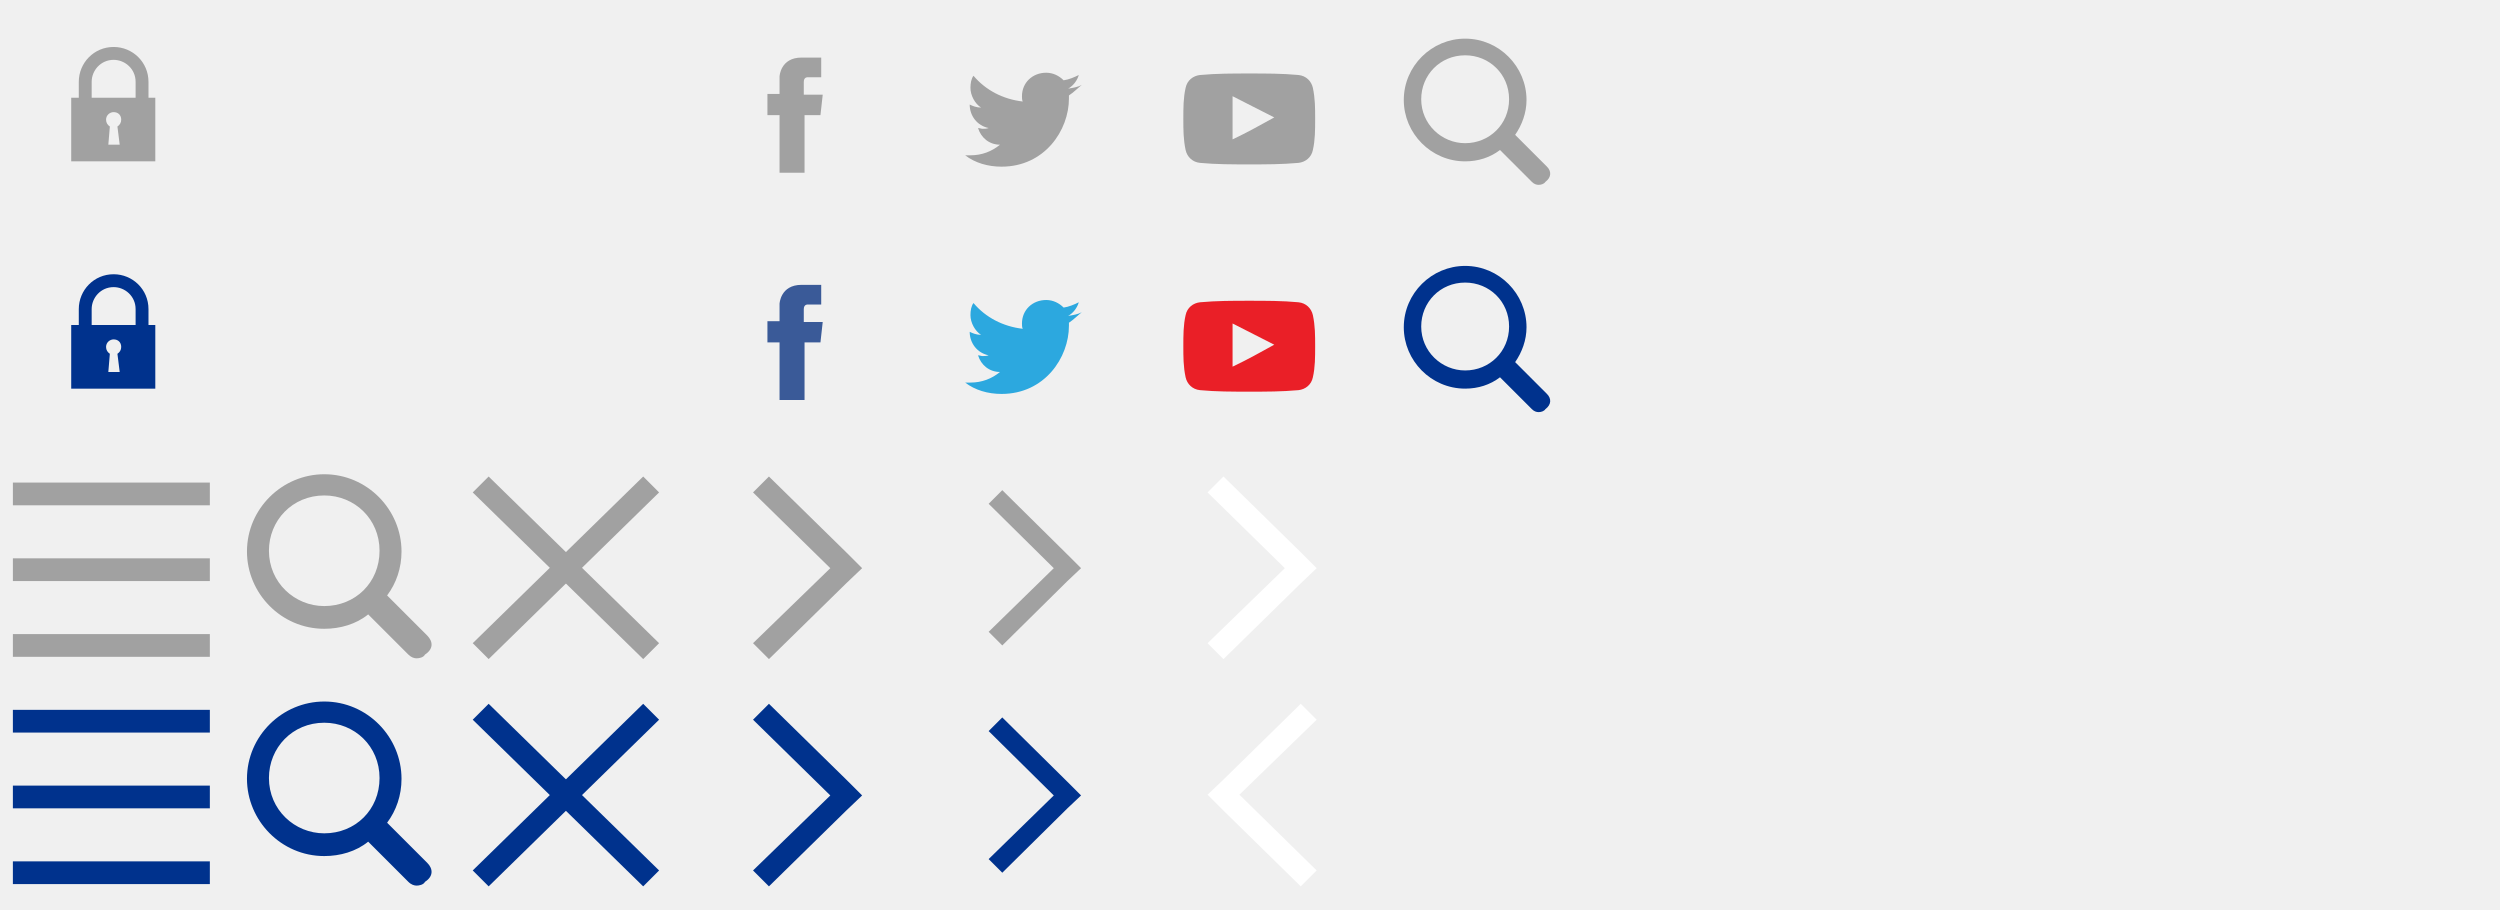
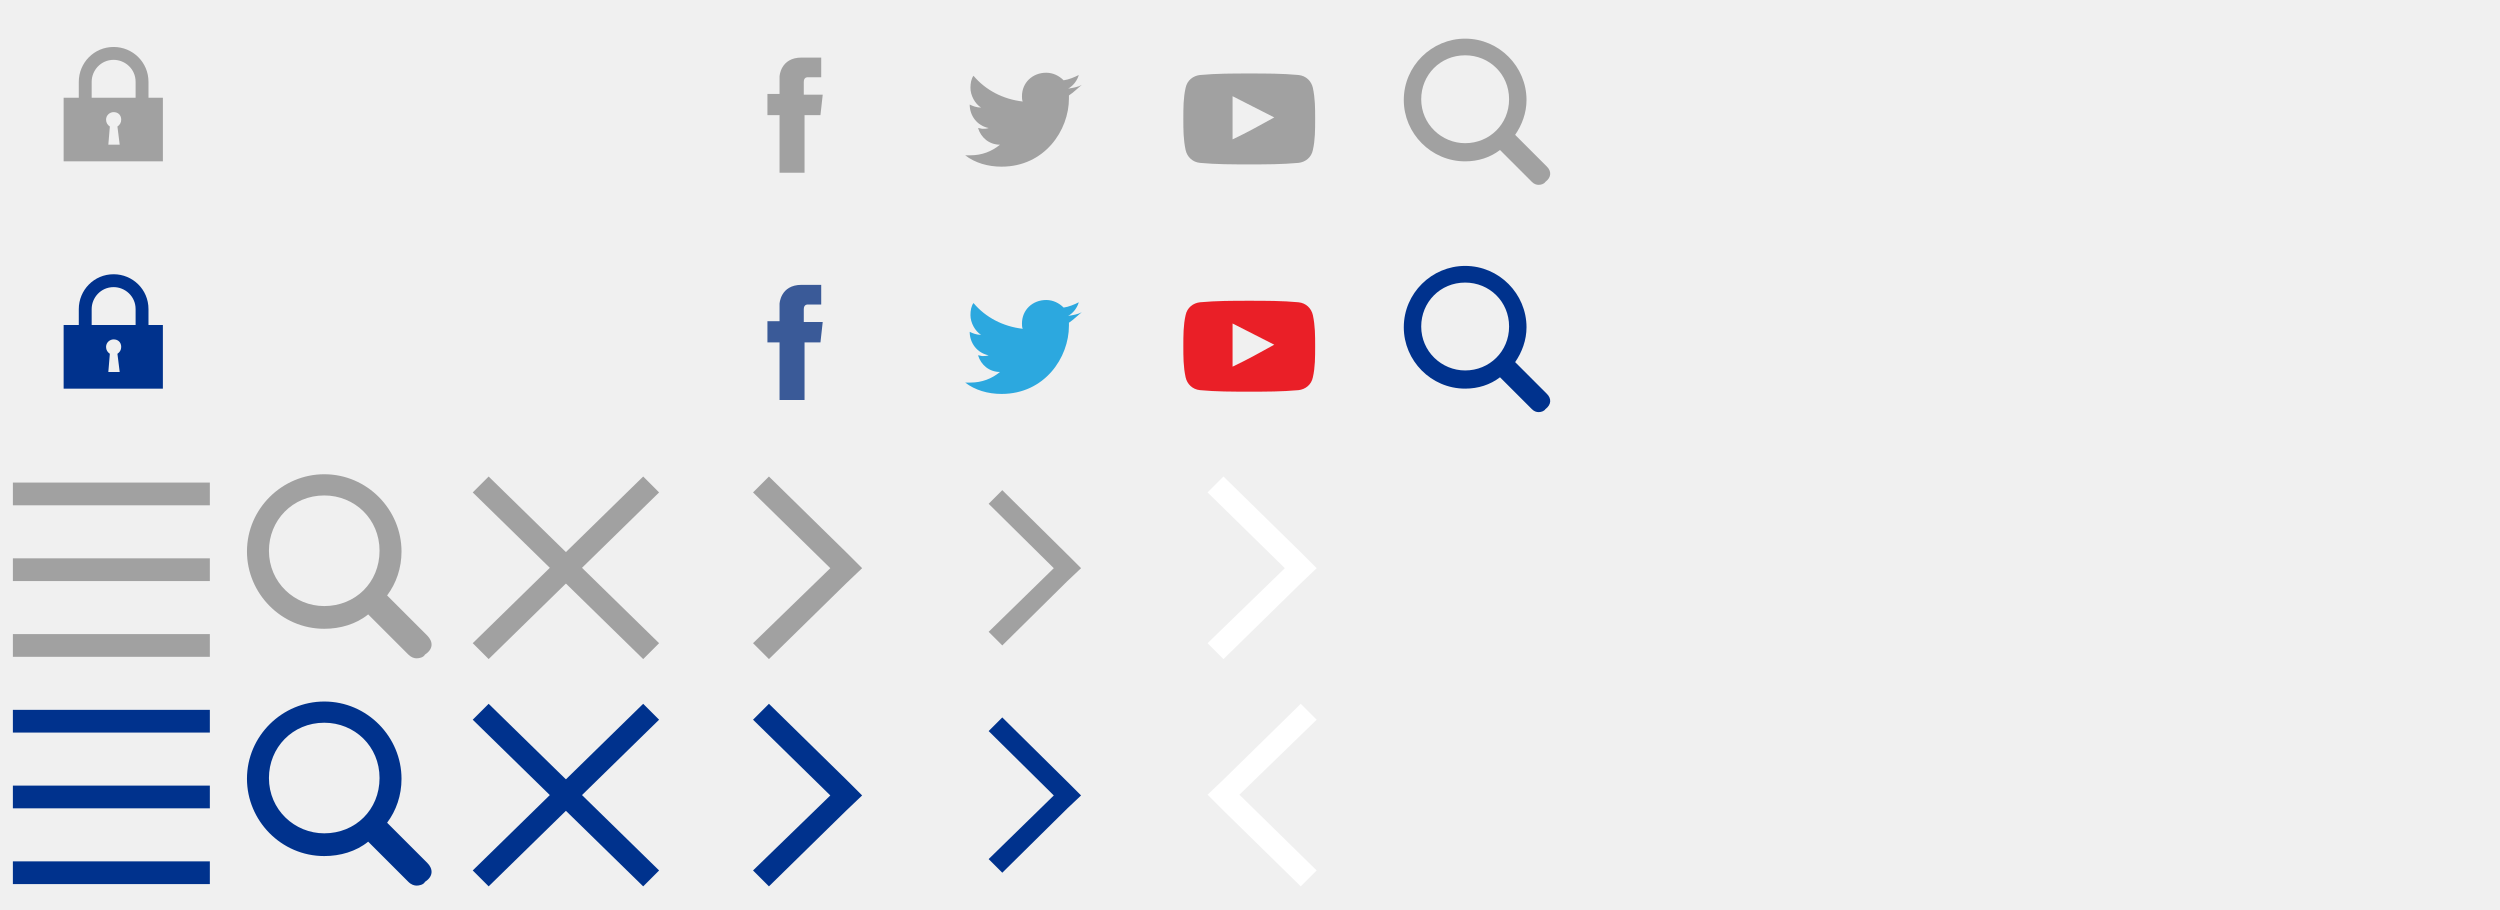
<svg xmlns="http://www.w3.org/2000/svg" version="1.1" id="Layer_1" x="0px" y="0px" viewBox="-230 553 330 120" style="enable-background:new -230 553 330 120;" xml:space="preserve">
  <style type="text/css">
	.st0{fill:#A1A1A1;}
	.st1{fill:#3A5A98;}
	.st2{fill:#2CA8DF;}
	.st3{fill:#EA1F27;}
	.st4{fill:#00328D;}
	.st5{fill:#2E2E2E;}
	.st6{display:none;}
	.st7{display:inline;fill:none;stroke:#000000;stroke-miterlimit:10;}
	.st8{fill:#FFFFFF;}
</style>
-   <g id="Layer_1_1_">
-     <path class="st0" d="M-121.7,568.2h-2.1v7.6h-3.3v-7.6h-1.6v-2.8h1.6v-2.3c0,0,0.1-2.5,2.9-2.5s2.6,0,2.6,0v2.6h-1.7   c0,0-0.6-0.1-0.6,0.6v1.7h2.5L-121.7,568.2z" />
-     <path class="st0" d="M-88.9,565.6c0,0.1,0,0.3,0,0.4c0,4.2-3.2,9-8.9,9c-1.8,0-3.5-0.5-4.8-1.5c0.2,0,0.5,0,0.7,0   c1.5,0,2.8-0.5,3.9-1.4c-1.4,0-2.5-0.9-2.9-2.2c0.2,0,0.4,0.1,0.6,0.1c0.3,0,0.5,0,0.8-0.1c-1.5-0.3-2.5-1.6-2.5-3.1l0,0   c0.4,0.2,0.9,0.4,1.5,0.4c-0.8-0.5-1.4-1.6-1.4-2.6c0-0.6,0.1-1.2,0.4-1.6c1.6,1.9,3.9,3.1,6.5,3.4c-0.1-0.2-0.1-0.5-0.1-0.7   c0-1.8,1.4-3.1,3.2-3.1c0.9,0,1.7,0.4,2.3,1c0.7-0.1,1.4-0.4,2-0.7c-0.2,0.7-0.7,1.4-1.4,1.8c0.6-0.1,1.3-0.2,1.8-0.5   C-87.8,564.7-88.3,565.2-88.9,565.6z" />
-     <path class="st0" d="M-56.7,564.6c-0.2-0.9-0.9-1.6-1.9-1.7c-2.1-0.2-4.3-0.2-6.5-0.2c-2.2,0-4.3,0-6.5,0.2   c-0.9,0.1-1.7,0.7-1.9,1.7c-0.3,1.3-0.3,2.7-0.3,4.1s0,2.7,0.3,4.1c0.2,0.9,0.9,1.6,1.9,1.7c2.1,0.2,4.3,0.2,6.5,0.2   c2.2,0,4.3,0,6.5-0.2c0.9-0.1,1.7-0.7,1.9-1.7c0.3-1.3,0.3-2.7,0.3-4.1S-56.4,566-56.7,564.6z M-67.3,571.4v-5.7   c1.8,0.9,3.7,1.9,5.5,2.8C-63.6,569.5-65.4,570.5-67.3,571.4z" />
-     <path class="st0" d="M-25.8,575l-4.2-4.2c0.9-1.3,1.5-2.9,1.5-4.6c0-4.4-3.6-8.1-8.1-8.1c-4.4,0-8.1,3.6-8.1,8.1   c0,4.4,3.6,8.1,8.1,8.1c1.7,0,3.3-0.5,4.6-1.5l4.2,4.2c0.3,0.3,0.6,0.4,0.9,0.4s0.7-0.1,0.9-0.4C-25.2,576.4-25.2,575.6-25.8,575z    M-36.6,571.9c-3.1,0-5.8-2.5-5.8-5.8c0-3.2,2.5-5.8,5.8-5.8c3.2,0,5.8,2.5,5.8,5.8S-33.4,571.9-36.6,571.9z" />
+   <g>
+     <g id="Layer_1_1_">
+       <path class="st0" d="M-121.7,568.2h-2.1v7.6h-3.3v-7.6h-1.6v-2.8h1.6v-2.3c0,0,0.1-2.5,2.9-2.5s2.6,0,2.6,0v2.6h-1.7    c0,0-0.6-0.1-0.6,0.6v1.7h2.5L-121.7,568.2z" />
+       <path class="st0" d="M-88.9,565.6c0,0.1,0,0.3,0,0.4c0,4.2-3.2,9-8.9,9c-1.8,0-3.5-0.5-4.8-1.5c0.2,0,0.5,0,0.7,0    c1.5,0,2.8-0.5,3.9-1.4c-1.4,0-2.5-0.9-2.9-2.2c0.2,0,0.4,0.1,0.6,0.1c0.3,0,0.5,0,0.8-0.1c-1.5-0.3-2.5-1.6-2.5-3.1l0,0    c0.4,0.2,0.9,0.4,1.5,0.4c-0.8-0.5-1.4-1.6-1.4-2.6c0-0.6,0.1-1.2,0.4-1.6c1.6,1.9,3.9,3.1,6.5,3.4c-0.1-0.2-0.1-0.5-0.1-0.7    c0-1.8,1.4-3.1,3.2-3.1c0.9,0,1.7,0.4,2.3,1c0.7-0.1,1.4-0.4,2-0.7c-0.2,0.7-0.7,1.4-1.4,1.8c0.6-0.1,1.3-0.2,1.8-0.5    C-87.8,564.7-88.3,565.2-88.9,565.6z" />
+       <path class="st0" d="M-56.7,564.6c-0.2-0.9-0.9-1.6-1.9-1.7c-2.1-0.2-4.3-0.2-6.5-0.2c-2.2,0-4.3,0-6.5,0.2    c-0.9,0.1-1.7,0.7-1.9,1.7c-0.3,1.3-0.3,2.7-0.3,4.1s0,2.7,0.3,4.1c0.2,0.9,0.9,1.6,1.9,1.7c2.1,0.2,4.3,0.2,6.5,0.2    c2.2,0,4.3,0,6.5-0.2c0.9-0.1,1.7-0.7,1.9-1.7c0.3-1.3,0.3-2.7,0.3-4.1S-56.4,566-56.7,564.6z M-67.3,571.4v-5.7    c1.8,0.9,3.7,1.9,5.5,2.8C-63.6,569.5-65.4,570.5-67.3,571.4z" />
+       <path class="st0" d="M-25.8,575l-4.2-4.2c0.9-1.3,1.5-2.9,1.5-4.6c0-4.4-3.6-8.1-8.1-8.1c-4.4,0-8.1,3.6-8.1,8.1    c0,4.4,3.6,8.1,8.1,8.1c1.7,0,3.3-0.5,4.6-1.5l4.2,4.2c0.3,0.3,0.6,0.4,0.9,0.4s0.7-0.1,0.9-0.4C-25.2,576.4-25.2,575.6-25.8,575z     M-36.6,571.9c-3.1,0-5.8-2.5-5.8-5.8c0-3.2,2.5-5.8,5.8-5.8c3.2,0,5.8,2.5,5.8,5.8S-33.4,571.9-36.6,571.9z" />
+       <g>
+         <path class="st0" d="M-210.4,565.9v-2.1c0-2.6-2.1-4.6-4.6-4.6c-2.6,0-4.6,2.1-4.6,4.6v2.1h-2v8.4h13.1v-8.4H-210.4z      M-214.2,572.1h-1.5l0.2-2.4c-0.3-0.2-0.5-0.5-0.5-0.9c0-0.6,0.5-1,1-1c0.6,0,1,0.4,1,1c0,0.4-0.2,0.7-0.5,0.9L-214.2,572.1z      M-212.1,565.9h-5.8v-2.1c0-1.5,1.2-2.9,2.9-2.9c1.5,0,2.9,1.2,2.9,2.9L-212.1,565.9L-212.1,565.9z" />
+       </g>
+       <path class="st0" d="M-214.2,571.9" />
+       <path class="st1" d="M-121.7,598.2h-2.1v7.6h-3.3v-7.6h-1.6v-2.8h1.6v-2.3c0,0,0.1-2.5,2.9-2.5s2.6,0,2.6,0v2.6h-1.7    c0,0-0.6-0.1-0.6,0.6v1.7h2.5L-121.7,598.2z" />
+       <path class="st2" d="M-88.9,595.6c0,0.1,0,0.3,0,0.4c0,4.2-3.2,9-8.9,9c-1.8,0-3.5-0.5-4.8-1.5c0.2,0,0.5,0,0.7,0    c1.5,0,2.8-0.5,3.9-1.4c-1.4,0-2.5-0.9-2.9-2.2c0.2,0,0.4,0.1,0.6,0.1c0.3,0,0.5,0,0.8-0.1c-1.5-0.3-2.5-1.6-2.5-3.1l0,0    c0.4,0.2,0.9,0.4,1.5,0.4c-0.8-0.5-1.4-1.6-1.4-2.6c0-0.6,0.1-1.2,0.4-1.6c1.6,1.9,3.9,3.1,6.5,3.4c-0.1-0.2-0.1-0.5-0.1-0.7    c0-1.8,1.4-3.1,3.2-3.1c0.9,0,1.7,0.4,2.3,1c0.7-0.1,1.4-0.4,2-0.7c-0.2,0.7-0.7,1.4-1.4,1.8c0.6-0.1,1.3-0.2,1.8-0.5    C-87.8,594.7-88.3,595.2-88.9,595.6z" />
+       <path class="st3" d="M-56.7,594.6c-0.2-0.9-0.9-1.6-1.9-1.7c-2.1-0.2-4.3-0.2-6.5-0.2c-2.2,0-4.3,0-6.5,0.2    c-0.9,0.1-1.7,0.7-1.9,1.7c-0.3,1.3-0.3,2.7-0.3,4.1s0,2.7,0.3,4.1c0.2,0.9,0.9,1.6,1.9,1.7c2.1,0.2,4.3,0.2,6.5,0.2    c2.2,0,4.3,0,6.5-0.2c0.9-0.1,1.7-0.7,1.9-1.7c0.3-1.3,0.3-2.7,0.3-4.1S-56.4,596-56.7,594.6z M-67.3,601.4v-5.7    c1.8,0.9,3.7,1.9,5.5,2.8C-63.6,599.5-65.4,600.5-67.3,601.4z" />
+       <path class="st4" d="M-25.8,605l-4.2-4.2c0.9-1.3,1.5-2.9,1.5-4.6c0-4.4-3.6-8.1-8.1-8.1c-4.4,0-8.1,3.6-8.1,8.1    c0,4.4,3.6,8.1,8.1,8.1c1.7,0,3.3-0.5,4.6-1.5l4.2,4.2c0.3,0.3,0.6,0.4,0.9,0.4s0.7-0.1,0.9-0.4C-25.2,606.4-25.2,605.6-25.8,605z     M-36.6,601.9c-3.1,0-5.8-2.5-5.8-5.8c0-3.2,2.5-5.8,5.8-5.8c3.2,0,5.8,2.5,5.8,5.8S-33.4,601.9-36.6,601.9z" />
+       <path class="st5" d="M-214.2,601.9" />
+       <path class="st4" d="M-210.4,595.9v-2.1c0-2.6-2.1-4.6-4.6-4.6c-2.6,0-4.6,2.1-4.6,4.6v2.1h-2v8.4h13.1v-8.4H-210.4z     M-214.2,602.1h-1.5l0.2-2.4c-0.3-0.2-0.5-0.5-0.5-0.9c0-0.6,0.5-1,1-1c0.6,0,1,0.4,1,1c0,0.4-0.2,0.7-0.5,0.9L-214.2,602.1z     M-212.1,595.9h-5.8v-2.1c0-1.5,1.2-2.9,2.9-2.9c1.5,0,2.9,1.2,2.9,2.9L-212.1,595.9L-212.1,595.9z" />
+       <g id="Layer_2_1_" class="st6">
+         <rect x="-230" y="553" class="st7" width="30" height="30" />
+         <rect x="-200" y="553" class="st7" width="30" height="30" />
+         <rect x="-170" y="553" class="st7" width="30" height="30" />
+         <rect x="-140" y="553" class="st7" width="30" height="30" />
+         <rect x="-110" y="553" class="st7" width="30" height="30" />
+         <rect x="-80" y="553" class="st7" width="30" height="30" />
+         <rect x="-50" y="553" class="st7" width="30" height="30" />
+         <rect x="-20" y="553" class="st7" width="30" height="30" />
+         <rect x="-230" y="583" class="st7" width="30" height="30" />
+         <rect x="-200" y="583" class="st7" width="30" height="30" />
+         <rect x="-170" y="583" class="st7" width="30" height="30" />
+         <rect x="-140" y="583" class="st7" width="30" height="30" />
+         <rect x="-110" y="583" class="st7" width="30" height="30" />
+         <rect x="-80" y="583" class="st7" width="30" height="30" />
+         <rect x="-50" y="583" class="st7" width="30" height="30" />
+         <rect x="-20" y="583" class="st7" width="30" height="30" />
+         <rect x="-230" y="613" class="st7" width="30" height="30" />
+         <rect x="-200" y="613" class="st7" width="30" height="30" />
+         <rect x="-170" y="613" class="st7" width="30" height="30" />
+         <rect x="-140" y="613" class="st7" width="30" height="30" />
+         <rect x="-110" y="613" class="st7" width="30" height="30" />
+         <rect x="-80" y="613" class="st7" width="30" height="30" />
+         <rect x="-50" y="613" class="st7" width="30" height="30" />
+         <rect x="-20" y="613" class="st7" width="30" height="30" />
+         <rect x="-230" y="643" class="st7" width="30" height="30" />
+         <rect x="-200" y="643" class="st7" width="30" height="30" />
+         <rect x="-170" y="643" class="st7" width="30" height="30" />
+         <rect x="-140" y="643" class="st7" width="30" height="30" />
+         <rect x="-110" y="643" class="st7" width="30" height="30" />
+         <rect x="-80" y="643" class="st7" width="30" height="30" />
+         <rect x="-50" y="643" class="st7" width="30" height="30" />
+         <rect x="-20" y="643" class="st7" width="30" height="30" />
+         <rect x="10" y="553" class="st7" width="30" height="30" />
+         <rect x="40" y="553" class="st7" width="30" height="30" />
+         <rect x="70" y="553" class="st7" width="30" height="30" />
+         <rect x="10" y="583" class="st7" width="30" height="30" />
+         <rect x="40" y="583" class="st7" width="30" height="30" />
+         <rect x="70" y="583" class="st7" width="30" height="30" />
+         <rect x="10" y="613" class="st7" width="30" height="30" />
+         <rect x="40" y="613" class="st7" width="30" height="30" />
+         <rect x="70" y="613" class="st7" width="30" height="30" />
+         <rect x="10" y="643" class="st7" width="30" height="30" />
+         <rect x="40" y="643" class="st7" width="30" height="30" />
+         <rect x="70" y="643" class="st7" width="30" height="30" />
+       </g>
+     </g>
+     <path class="st0" d="M-173.6,636.9l-5.3-5.3c1.2-1.6,1.9-3.6,1.9-5.8c0-5.5-4.5-10.2-10.2-10.2c-5.5,0-10.2,4.5-10.2,10.2   c0,5.5,4.5,10.2,10.2,10.2c2.1,0,4.2-0.6,5.8-1.9l5.3,5.3c0.4,0.4,0.8,0.5,1.1,0.5s0.9-0.1,1.1-0.5   C-172.8,638.7-172.8,637.7-173.6,636.9z M-187.2,633c-3.9,0-7.3-3.1-7.3-7.3c0-4,3.1-7.3,7.3-7.3c4,0,7.3,3.1,7.3,7.3   S-183.1,633-187.2,633z" />
+     <path class="st4" d="M-173.6,666.9l-5.3-5.3c1.2-1.6,1.9-3.6,1.9-5.8c0-5.5-4.5-10.2-10.2-10.2c-5.5,0-10.2,4.5-10.2,10.2   c0,5.5,4.5,10.2,10.2,10.2c2.1,0,4.2-0.6,5.8-1.9l5.3,5.3c0.4,0.4,0.8,0.5,1.1,0.5s0.9-0.1,1.1-0.5   C-172.8,668.7-172.8,667.7-173.6,666.9z M-187.2,663c-3.9,0-7.3-3.1-7.3-7.3c0-4,3.1-7.3,7.3-7.3c4,0,7.3,3.1,7.3,7.3   S-183.1,663-187.2,663z" />
    <g>
-       <path class="st0" d="M-210.4,565.9v-2.1c0-2.6-2.1-4.6-4.6-4.6c-2.6,0-4.6,2.1-4.6,4.6v2.1h-1v8.4h11.1v-8.4H-210.4z     M-214.2,572.1h-1.5l0.2-2.4c-0.3-0.2-0.5-0.5-0.5-0.9c0-0.6,0.5-1,1-1c0.6,0,1,0.4,1,1c0,0.4-0.2,0.7-0.5,0.9L-214.2,572.1z     M-212.1,565.9h-5.8v-2.1c0-1.5,1.2-2.9,2.9-2.9c1.5,0,2.9,1.2,2.9,2.9L-212.1,565.9L-212.1,565.9z" />
+       <rect x="-228.3" y="616.7" class="st0" width="26" height="3" />
+       <rect x="-228.3" y="626.7" class="st0" width="26" height="3" />
+       <rect x="-228.3" y="636.7" class="st0" width="26" height="3" />
    </g>
-     <path class="st0" d="M-214.2,571.9" />
-     <path class="st1" d="M-121.7,598.2h-2.1v7.6h-3.3v-7.6h-1.6v-2.8h1.6v-2.3c0,0,0.1-2.5,2.9-2.5s2.6,0,2.6,0v2.6h-1.7   c0,0-0.6-0.1-0.6,0.6v1.7h2.5L-121.7,598.2z" />
-     <path class="st2" d="M-88.9,595.6c0,0.1,0,0.3,0,0.4c0,4.2-3.2,9-8.9,9c-1.8,0-3.5-0.5-4.8-1.5c0.2,0,0.5,0,0.7,0   c1.5,0,2.8-0.5,3.9-1.4c-1.4,0-2.5-0.9-2.9-2.2c0.2,0,0.4,0.1,0.6,0.1c0.3,0,0.5,0,0.8-0.1c-1.5-0.3-2.5-1.6-2.5-3.1l0,0   c0.4,0.2,0.9,0.4,1.5,0.4c-0.8-0.5-1.4-1.6-1.4-2.6c0-0.6,0.1-1.2,0.4-1.6c1.6,1.9,3.9,3.1,6.5,3.4c-0.1-0.2-0.1-0.5-0.1-0.7   c0-1.8,1.4-3.1,3.2-3.1c0.9,0,1.7,0.4,2.3,1c0.7-0.1,1.4-0.4,2-0.7c-0.2,0.7-0.7,1.4-1.4,1.8c0.6-0.1,1.3-0.2,1.8-0.5   C-87.8,594.7-88.3,595.2-88.9,595.6z" />
-     <path class="st3" d="M-56.7,594.6c-0.2-0.9-0.9-1.6-1.9-1.7c-2.1-0.2-4.3-0.2-6.5-0.2c-2.2,0-4.3,0-6.5,0.2   c-0.9,0.1-1.7,0.7-1.9,1.7c-0.3,1.3-0.3,2.7-0.3,4.1s0,2.7,0.3,4.1c0.2,0.9,0.9,1.6,1.9,1.7c2.1,0.2,4.3,0.2,6.5,0.2   c2.2,0,4.3,0,6.5-0.2c0.9-0.1,1.7-0.7,1.9-1.7c0.3-1.3,0.3-2.7,0.3-4.1S-56.4,596-56.7,594.6z M-67.3,601.4v-5.7   c1.8,0.9,3.7,1.9,5.5,2.8C-63.6,599.5-65.4,600.5-67.3,601.4z" />
-     <path class="st4" d="M-25.8,605l-4.2-4.2c0.9-1.3,1.5-2.9,1.5-4.6c0-4.4-3.6-8.1-8.1-8.1c-4.4,0-8.1,3.6-8.1,8.1   c0,4.4,3.6,8.1,8.1,8.1c1.7,0,3.3-0.5,4.6-1.5l4.2,4.2c0.3,0.3,0.6,0.4,0.9,0.4s0.7-0.1,0.9-0.4C-25.2,606.4-25.2,605.6-25.8,605z    M-36.6,601.9c-3.1,0-5.8-2.5-5.8-5.8c0-3.2,2.5-5.8,5.8-5.8c3.2,0,5.8,2.5,5.8,5.8S-33.4,601.9-36.6,601.9z" />
-     <path class="st5" d="M-214.2,601.9" />
-     <path class="st4" d="M-210.4,595.9v-2.1c0-2.6-2.1-4.6-4.6-4.6c-2.6,0-4.6,2.1-4.6,4.6v2.1h-1v8.4h11.1v-8.4H-210.4z M-214.2,602.1   h-1.5l0.2-2.4c-0.3-0.2-0.5-0.5-0.5-0.9c0-0.6,0.5-1,1-1c0.6,0,1,0.4,1,1c0,0.4-0.2,0.7-0.5,0.9L-214.2,602.1z M-212.1,595.9h-5.8   v-2.1c0-1.5,1.2-2.9,2.9-2.9c1.5,0,2.9,1.2,2.9,2.9L-212.1,595.9L-212.1,595.9z" />
-     <g id="Layer_2_1_" class="st6">
-       <rect x="-230" y="553" class="st7" width="30" height="30" />
-       <rect x="-200" y="553" class="st7" width="30" height="30" />
-       <rect x="-170" y="553" class="st7" width="30" height="30" />
-       <rect x="-140" y="553" class="st7" width="30" height="30" />
-       <rect x="-110" y="553" class="st7" width="30" height="30" />
-       <rect x="-80" y="553" class="st7" width="30" height="30" />
-       <rect x="-50" y="553" class="st7" width="30" height="30" />
-       <rect x="-20" y="553" class="st7" width="30" height="30" />
-       <rect x="-230" y="583" class="st7" width="30" height="30" />
-       <rect x="-200" y="583" class="st7" width="30" height="30" />
-       <rect x="-170" y="583" class="st7" width="30" height="30" />
-       <rect x="-140" y="583" class="st7" width="30" height="30" />
-       <rect x="-110" y="583" class="st7" width="30" height="30" />
-       <rect x="-80" y="583" class="st7" width="30" height="30" />
-       <rect x="-50" y="583" class="st7" width="30" height="30" />
-       <rect x="-20" y="583" class="st7" width="30" height="30" />
-       <rect x="-230" y="613" class="st7" width="30" height="30" />
-       <rect x="-200" y="613" class="st7" width="30" height="30" />
-       <rect x="-170" y="613" class="st7" width="30" height="30" />
-       <rect x="-140" y="613" class="st7" width="30" height="30" />
-       <rect x="-110" y="613" class="st7" width="30" height="30" />
-       <rect x="-80" y="613" class="st7" width="30" height="30" />
-       <rect x="-50" y="613" class="st7" width="30" height="30" />
-       <rect x="-20" y="613" class="st7" width="30" height="30" />
-       <rect x="-230" y="643" class="st7" width="30" height="30" />
-       <rect x="-200" y="643" class="st7" width="30" height="30" />
-       <rect x="-170" y="643" class="st7" width="30" height="30" />
-       <rect x="-140" y="643" class="st7" width="30" height="30" />
-       <rect x="-110" y="643" class="st7" width="30" height="30" />
-       <rect x="-80" y="643" class="st7" width="30" height="30" />
-       <rect x="-50" y="643" class="st7" width="30" height="30" />
-       <rect x="-20" y="643" class="st7" width="30" height="30" />
-       <rect x="10" y="553" class="st7" width="30" height="30" />
-       <rect x="40" y="553" class="st7" width="30" height="30" />
-       <rect x="70" y="553" class="st7" width="30" height="30" />
-       <rect x="10" y="583" class="st7" width="30" height="30" />
-       <rect x="40" y="583" class="st7" width="30" height="30" />
-       <rect x="70" y="583" class="st7" width="30" height="30" />
-       <rect x="10" y="613" class="st7" width="30" height="30" />
-       <rect x="40" y="613" class="st7" width="30" height="30" />
-       <rect x="70" y="613" class="st7" width="30" height="30" />
-       <rect x="10" y="643" class="st7" width="30" height="30" />
-       <rect x="40" y="643" class="st7" width="30" height="30" />
-       <rect x="70" y="643" class="st7" width="30" height="30" />
+     <g>
+       <rect x="-228.3" y="646.7" class="st4" width="26" height="3" />
+       <polyline class="st4" points="-228.3,656.7 -202.3,656.7 -202.3,659.7 -228.3,659.7   " />
+       <polyline class="st4" points="-228.3,666.7 -202.3,666.7 -202.3,669.7 -228.3,669.7   " />
    </g>
+     <polyline class="st4" points="-165.5,645.9 -143,667.9 -145.1,670 -167.6,648  " />
+     <polyline class="st4" points="-167.6,667.9 -145.1,645.9 -143,648 -165.5,670  " />
+     <polyline class="st0" points="-165.5,615.9 -143,637.9 -145.1,640 -167.6,618  " />
+     <polyline class="st0" points="-167.6,637.9 -145.1,615.9 -143,618 -165.5,640  " />
+     <polygon class="st0" points="-118.3,625.9 -128.5,615.9 -130.6,618 -120.4,628 -130.6,637.9 -128.5,640 -118.3,630 -116.2,628  " />
+     <polygon class="st8" points="-58.3,625.9 -68.5,615.9 -70.6,618 -60.4,628 -70.6,637.9 -68.5,640 -58.3,630 -56.2,628  " />
+     <polygon class="st8" points="-68.5,660 -58.3,670 -56.2,667.9 -66.4,657.9 -56.2,648 -58.3,645.9 -68.5,655.9 -70.6,657.9  " />
+     <polygon class="st4" points="-118.3,655.9 -128.5,645.9 -130.6,648 -120.4,658 -130.6,667.9 -128.5,670 -118.3,660 -116.2,658  " />
+     <polygon class="st0" points="-89.1,626.2 -97.7,617.7 -99.5,619.5 -90.9,628 -99.5,636.4 -97.7,638.2 -89.1,629.7 -87.3,628  " />
+     <polygon class="st4" points="-89.1,656.2 -97.7,647.7 -99.5,649.5 -90.9,658 -99.5,666.4 -97.7,668.2 -89.1,659.7 -87.3,658  " />
  </g>
-   <path class="st0" d="M-173.6,636.9l-5.3-5.3c1.2-1.6,1.9-3.6,1.9-5.8c0-5.5-4.5-10.2-10.2-10.2c-5.5,0-10.2,4.5-10.2,10.2  c0,5.5,4.5,10.2,10.2,10.2c2.1,0,4.2-0.6,5.8-1.9l5.3,5.3c0.4,0.4,0.8,0.5,1.1,0.5s0.9-0.1,1.1-0.5  C-172.8,638.7-172.8,637.7-173.6,636.9z M-187.2,633c-3.9,0-7.3-3.1-7.3-7.3c0-4,3.1-7.3,7.3-7.3c4,0,7.3,3.1,7.3,7.3  S-183.1,633-187.2,633z" />
-   <path class="st4" d="M-173.6,666.9l-5.3-5.3c1.2-1.6,1.9-3.6,1.9-5.8c0-5.5-4.5-10.2-10.2-10.2c-5.5,0-10.2,4.5-10.2,10.2  c0,5.5,4.5,10.2,10.2,10.2c2.1,0,4.2-0.6,5.8-1.9l5.3,5.3c0.4,0.4,0.8,0.5,1.1,0.5s0.9-0.1,1.1-0.5  C-172.8,668.7-172.8,667.7-173.6,666.9z M-187.2,663c-3.9,0-7.3-3.1-7.3-7.3c0-4,3.1-7.3,7.3-7.3c4,0,7.3,3.1,7.3,7.3  S-183.1,663-187.2,663z" />
-   <g>
-     <rect x="-228.3" y="616.7" class="st0" width="26" height="3" />
-     <polyline class="st0" points="-228.3,626.7 -202.3,626.7 -202.3,629.7 -228.3,629.7  " />
-     <polyline class="st0" points="-228.3,636.7 -202.3,636.7 -202.3,639.7 -228.3,639.7  " />
-   </g>
-   <g>
-     <rect x="-228.3" y="646.7" class="st4" width="26" height="3" />
-     <polyline class="st4" points="-228.3,656.7 -202.3,656.7 -202.3,659.7 -228.3,659.7  " />
-     <polyline class="st4" points="-228.3,666.7 -202.3,666.7 -202.3,669.7 -228.3,669.7  " />
-   </g>
-   <polyline class="st4" points="-165.5,645.9 -143,667.9 -145.1,670 -167.6,648 " />
-   <polyline class="st4" points="-167.6,667.9 -145.1,645.9 -143,648 -165.5,670 " />
-   <polyline class="st0" points="-165.5,615.9 -143,637.9 -145.1,640 -167.6,618 " />
-   <polyline class="st0" points="-167.6,637.9 -145.1,615.9 -143,618 -165.5,640 " />
-   <polygon class="st0" points="-118.3,625.9 -128.5,615.9 -130.6,618 -120.4,628 -130.6,637.9 -128.5,640 -118.3,630 -116.2,628 " />
-   <polygon class="st8" points="-58.3,625.9 -68.5,615.9 -70.6,618 -60.4,628 -70.6,637.9 -68.5,640 -58.3,630 -56.2,628 " />
-   <polygon class="st8" points="-68.5,660 -58.3,670 -56.2,667.9 -66.4,657.9 -56.2,648 -58.3,645.9 -68.5,655.9 -70.6,657.9 " />
-   <polygon class="st4" points="-118.3,655.9 -128.5,645.9 -130.6,648 -120.4,658 -130.6,667.9 -128.5,670 -118.3,660 -116.2,658 " />
-   <polygon class="st0" points="-89.1,626.2 -97.7,617.7 -99.5,619.5 -90.9,628 -99.5,636.4 -97.7,638.2 -89.1,629.7 -87.3,628 " />
-   <polygon class="st4" points="-89.1,656.2 -97.7,647.7 -99.5,649.5 -90.9,658 -99.5,666.4 -97.7,668.2 -89.1,659.7 -87.3,658 " />
</svg>
